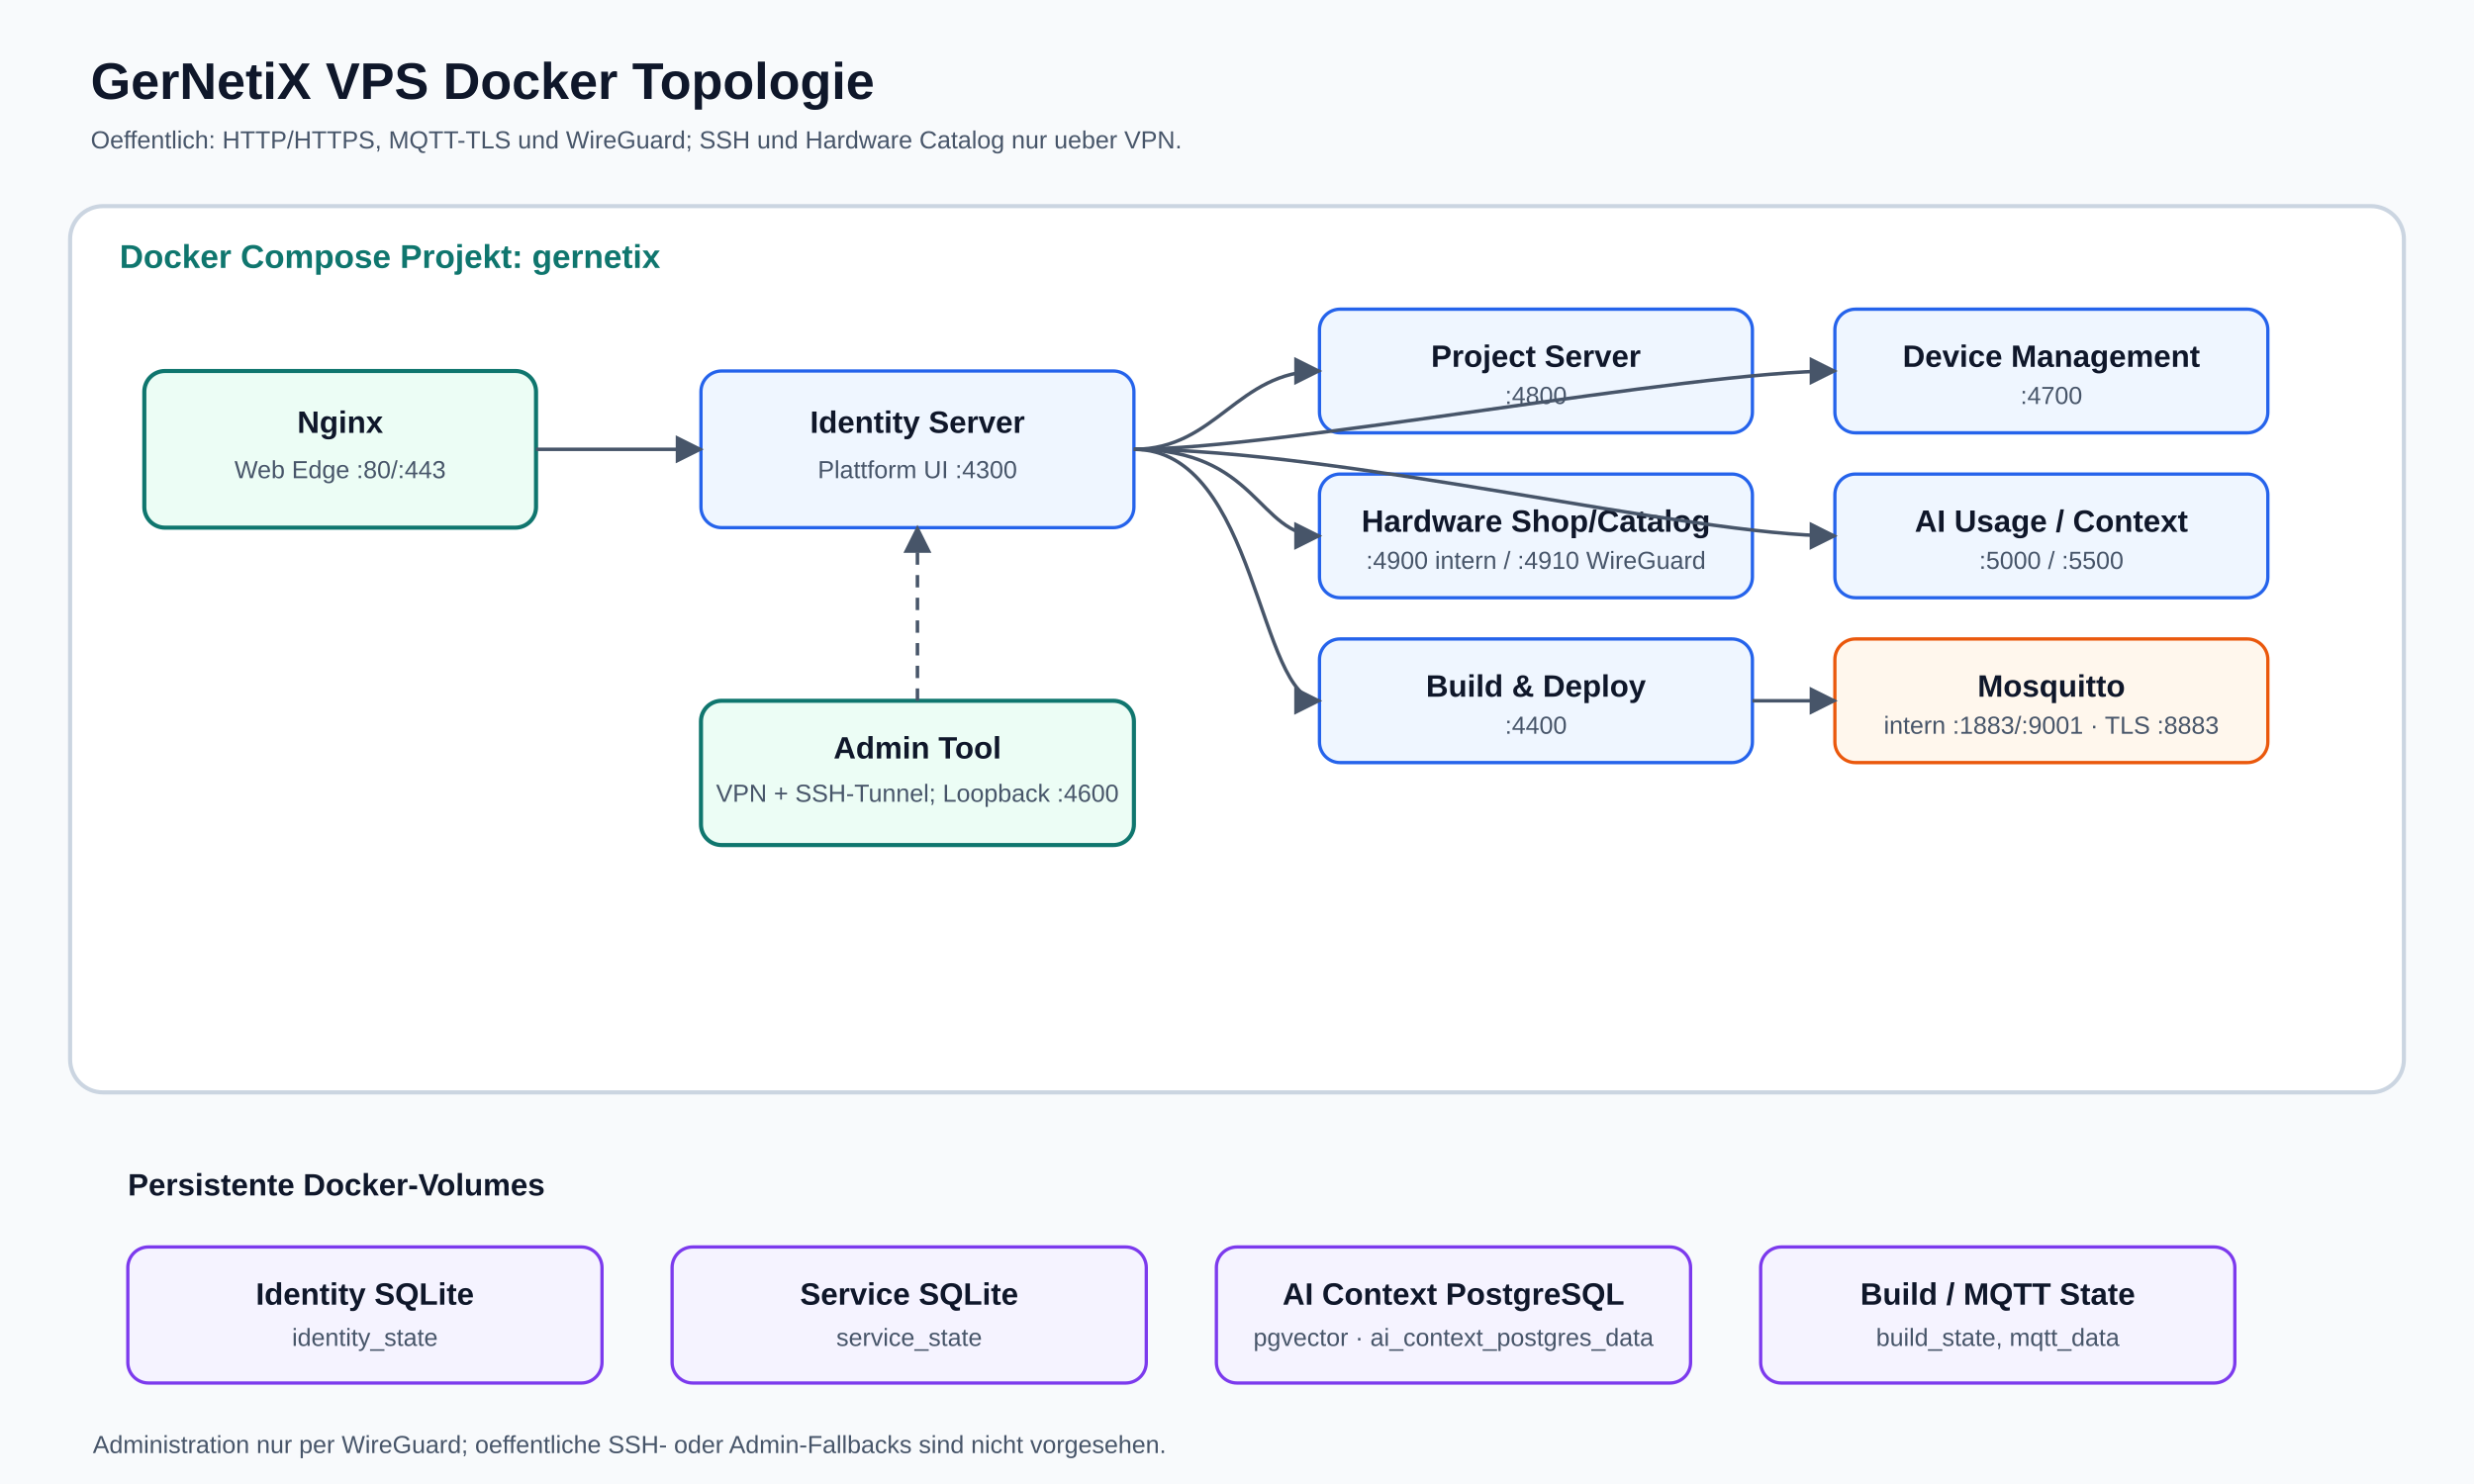
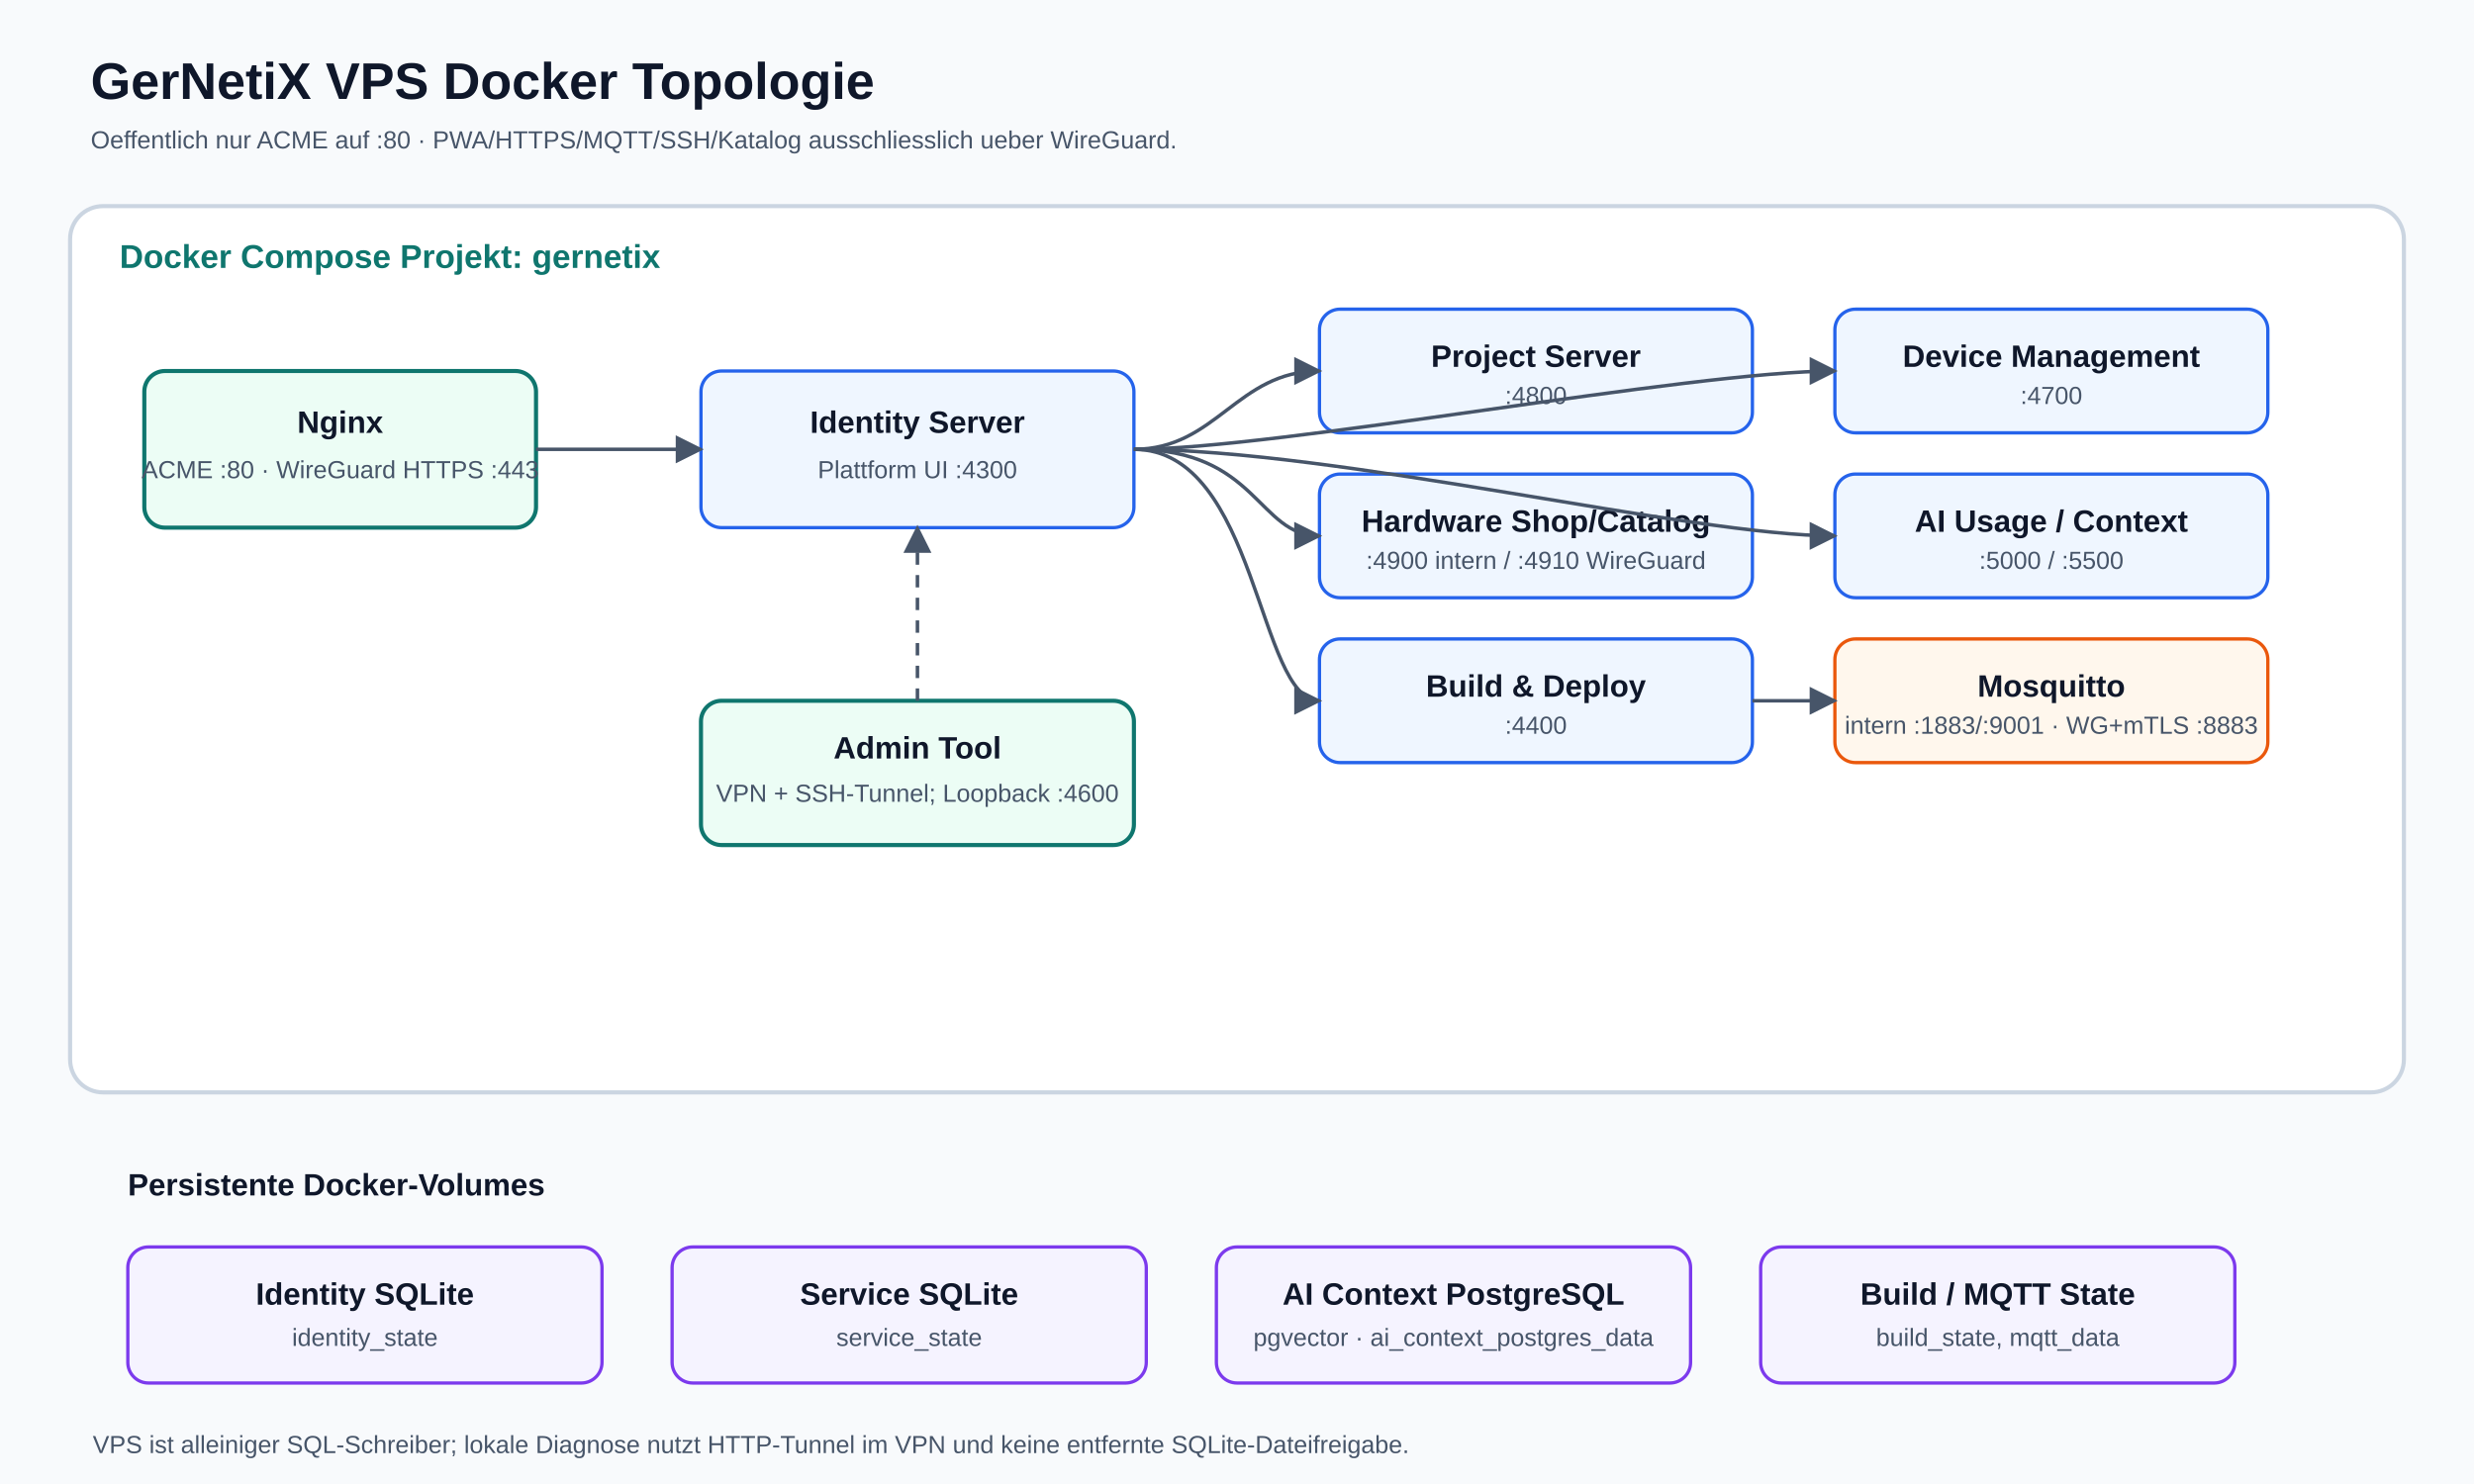
<svg xmlns="http://www.w3.org/2000/svg" width="1200" height="720" viewBox="0 0 1200 720" role="img" aria-labelledby="title desc">
  <defs>
    <marker id="arrow" viewBox="0 0 10 10" refX="9" refY="5" markerWidth="8" markerHeight="8" orient="auto">
      <path d="M0 0L10 5L0 10z" fill="#475569" />
    </marker>
    <style>
      .bg{fill:#f8fafc}.zone{fill:#fff;stroke:#cbd5e1;stroke-width:2}.edge{fill:#ecfdf5;stroke:#0f766e;stroke-width:2}.service{fill:#eff6ff;stroke:#2563eb;stroke-width:1.6}.infra{fill:#fff7ed;stroke:#ea580c;stroke-width:1.6}.store{fill:#f5f3ff;stroke:#7c3aed;stroke-width:1.6}.title{font:700 25px Arial;fill:#0f172a}.label{font:700 15px Arial;fill:#0f172a}.small{font:12px Arial;fill:#475569}.zoneTitle{font:700 16px Arial;fill:#0f766e}.line{fill:none;stroke:#475569;stroke-width:1.7;marker-end:url(#arrow)}.dash{stroke-dasharray:6 5}
    </style>
  </defs>
  <rect class="bg" width="1200" height="720" />
  <text class="title" x="44" y="48">GerNetiX VPS Docker Topologie</text>
-   <text class="small" x="44" y="72">Oeffentlich: HTTP/HTTPS, MQTT-TLS und WireGuard; SSH und Hardware Catalog nur ueber VPN.</text>
+   <text class="small" x="44" y="72">Oeffentlich nur ACME auf :80 · PWA/HTTPS/MQTT/SSH/Katalog ausschliesslich ueber WireGuard.</text>
  <rect class="zone" x="34" y="100" width="1132" height="430" rx="16" />
  <text class="zoneTitle" x="58" y="130">Docker Compose Projekt: gernetix</text>
  <rect class="edge" x="70" y="180" width="190" height="76" rx="10" />
  <text class="label" x="165" y="210" text-anchor="middle">Nginx</text>
-   <text class="small" x="165" y="232" text-anchor="middle">Web Edge :80/:443</text>
+   <text class="small" x="165" y="232" text-anchor="middle">ACME :80 · WireGuard HTTPS :443</text>
  <rect class="service" x="340" y="180" width="210" height="76" rx="10" />
  <text class="label" x="445" y="210" text-anchor="middle">Identity Server</text>
  <text class="small" x="445" y="232" text-anchor="middle">Plattform UI :4300</text>
  <rect class="service" x="640" y="150" width="210" height="60" rx="10" />
  <text class="label" x="745" y="178" text-anchor="middle">Project Server</text>
  <text class="small" x="745" y="196" text-anchor="middle">:4800</text>
  <rect class="service" x="890" y="150" width="210" height="60" rx="10" />
  <text class="label" x="995" y="178" text-anchor="middle">Device Management</text>
  <text class="small" x="995" y="196" text-anchor="middle">:4700</text>
  <rect class="service" x="640" y="230" width="210" height="60" rx="10" />
  <text class="label" x="745" y="258" text-anchor="middle">Hardware Shop/Catalog</text>
  <text class="small" x="745" y="276" text-anchor="middle">:4900 intern / :4910 WireGuard</text>
  <rect class="service" x="890" y="230" width="210" height="60" rx="10" />
  <text class="label" x="995" y="258" text-anchor="middle">AI Usage / Context</text>
  <text class="small" x="995" y="276" text-anchor="middle">:5000 / :5500</text>
  <rect class="service" x="640" y="310" width="210" height="60" rx="10" />
  <text class="label" x="745" y="338" text-anchor="middle">Build &amp; Deploy</text>
  <text class="small" x="745" y="356" text-anchor="middle">:4400</text>
  <rect class="infra" x="890" y="310" width="210" height="60" rx="10" />
  <text class="label" x="995" y="338" text-anchor="middle">Mosquitto</text>
-   <text class="small" x="995" y="356" text-anchor="middle">intern :1883/:9001 · TLS :8883</text>
+   <text class="small" x="995" y="356" text-anchor="middle">intern :1883/:9001 · WG+mTLS :8883</text>
  <rect class="edge" x="340" y="340" width="210" height="70" rx="10" />
  <text class="label" x="445" y="368" text-anchor="middle">Admin Tool</text>
  <text class="small" x="445" y="389" text-anchor="middle">VPN + SSH-Tunnel; Loopback :4600</text>
  <path class="line" d="M260 218H340" />
  <path class="line" d="M550 218C590 218 600 180 640 180" />
  <path class="line" d="M550 218C620 218 820 180 890 180" />
  <path class="line" d="M550 218C610 218 610 260 640 260" />
  <path class="line" d="M550 218C650 218 820 260 890 260" />
  <path class="line" d="M550 218C610 218 610 340 640 340" />
  <path class="line" d="M850 340H890" />
  <path class="line dash" d="M445 340V256" />
  <text class="label" x="62" y="580">Persistente Docker-Volumes</text>
  <rect class="store" x="62" y="605" width="230" height="66" rx="10" />
  <text class="label" x="177" y="633" text-anchor="middle">Identity SQLite</text>
  <text class="small" x="177" y="653" text-anchor="middle">identity_state</text>
  <rect class="store" x="326" y="605" width="230" height="66" rx="10" />
  <text class="label" x="441" y="633" text-anchor="middle">Service SQLite</text>
  <text class="small" x="441" y="653" text-anchor="middle">service_state</text>
  <rect class="store" x="590" y="605" width="230" height="66" rx="10" />
  <text class="label" x="705" y="633" text-anchor="middle">AI Context PostgreSQL</text>
  <text class="small" x="705" y="653" text-anchor="middle">pgvector · ai_context_postgres_data</text>
  <rect class="store" x="854" y="605" width="230" height="66" rx="10" />
  <text class="label" x="969" y="633" text-anchor="middle">Build / MQTT State</text>
  <text class="small" x="969" y="653" text-anchor="middle">build_state, mqtt_data</text>
-   <text class="small" x="45" y="705">Administration nur per WireGuard; oeffentliche SSH- oder Admin-Fallbacks sind nicht vorgesehen.</text>
+   <text class="small" x="45" y="705">VPS ist alleiniger SQL-Schreiber; lokale Diagnose nutzt HTTP-Tunnel im VPN und keine entfernte SQLite-Dateifreigabe.</text>
</svg>
